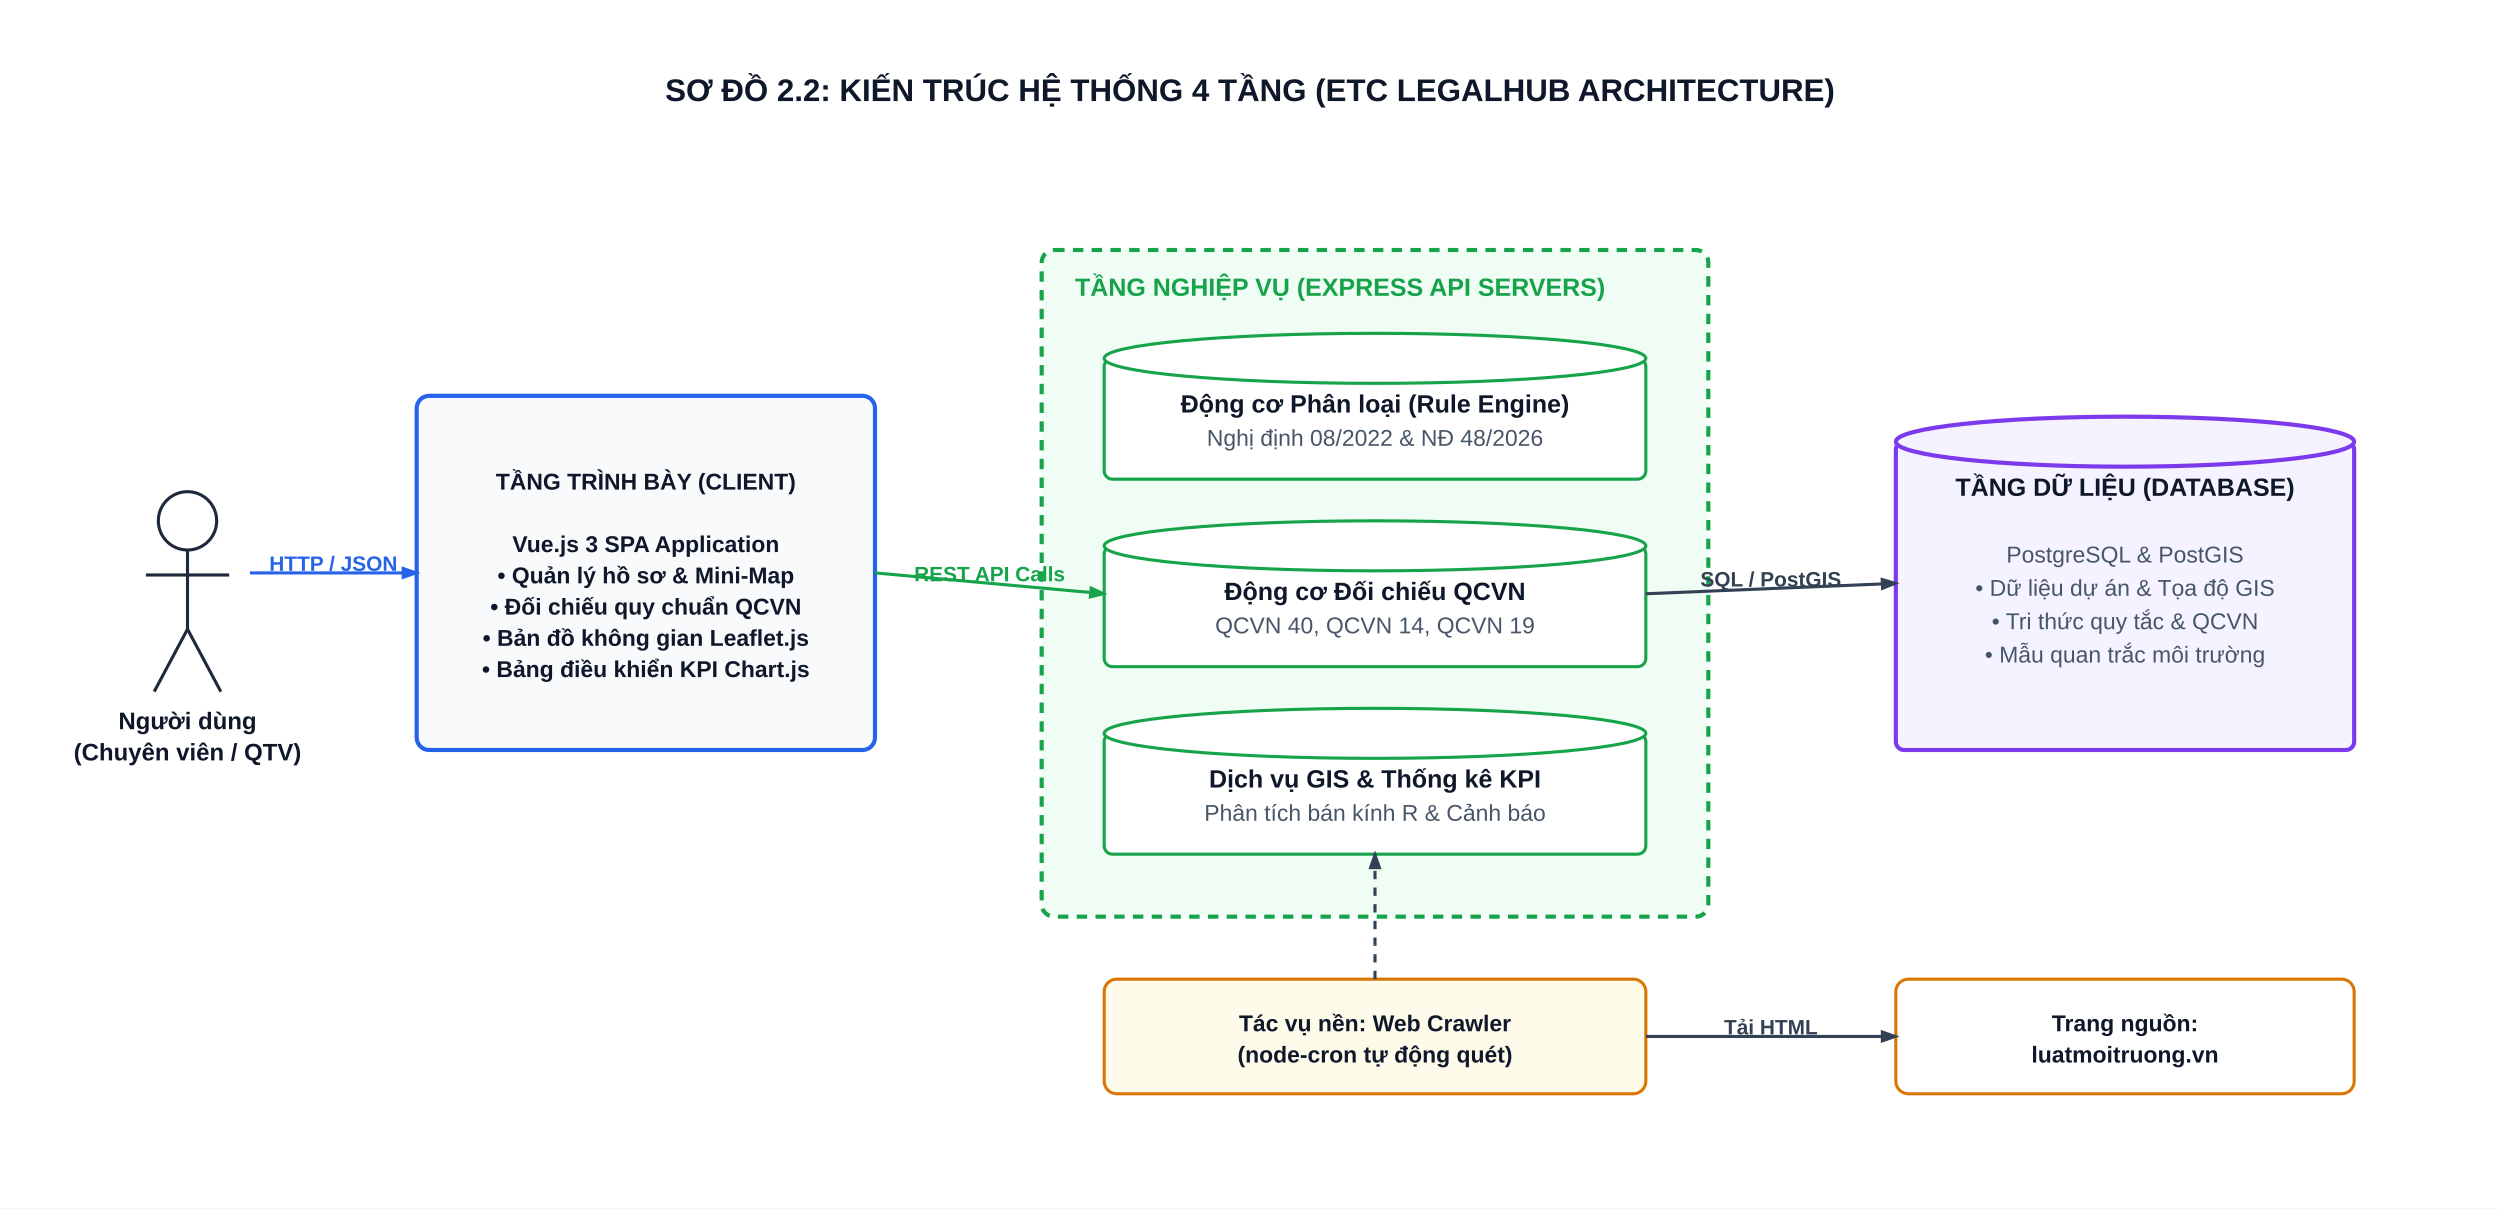
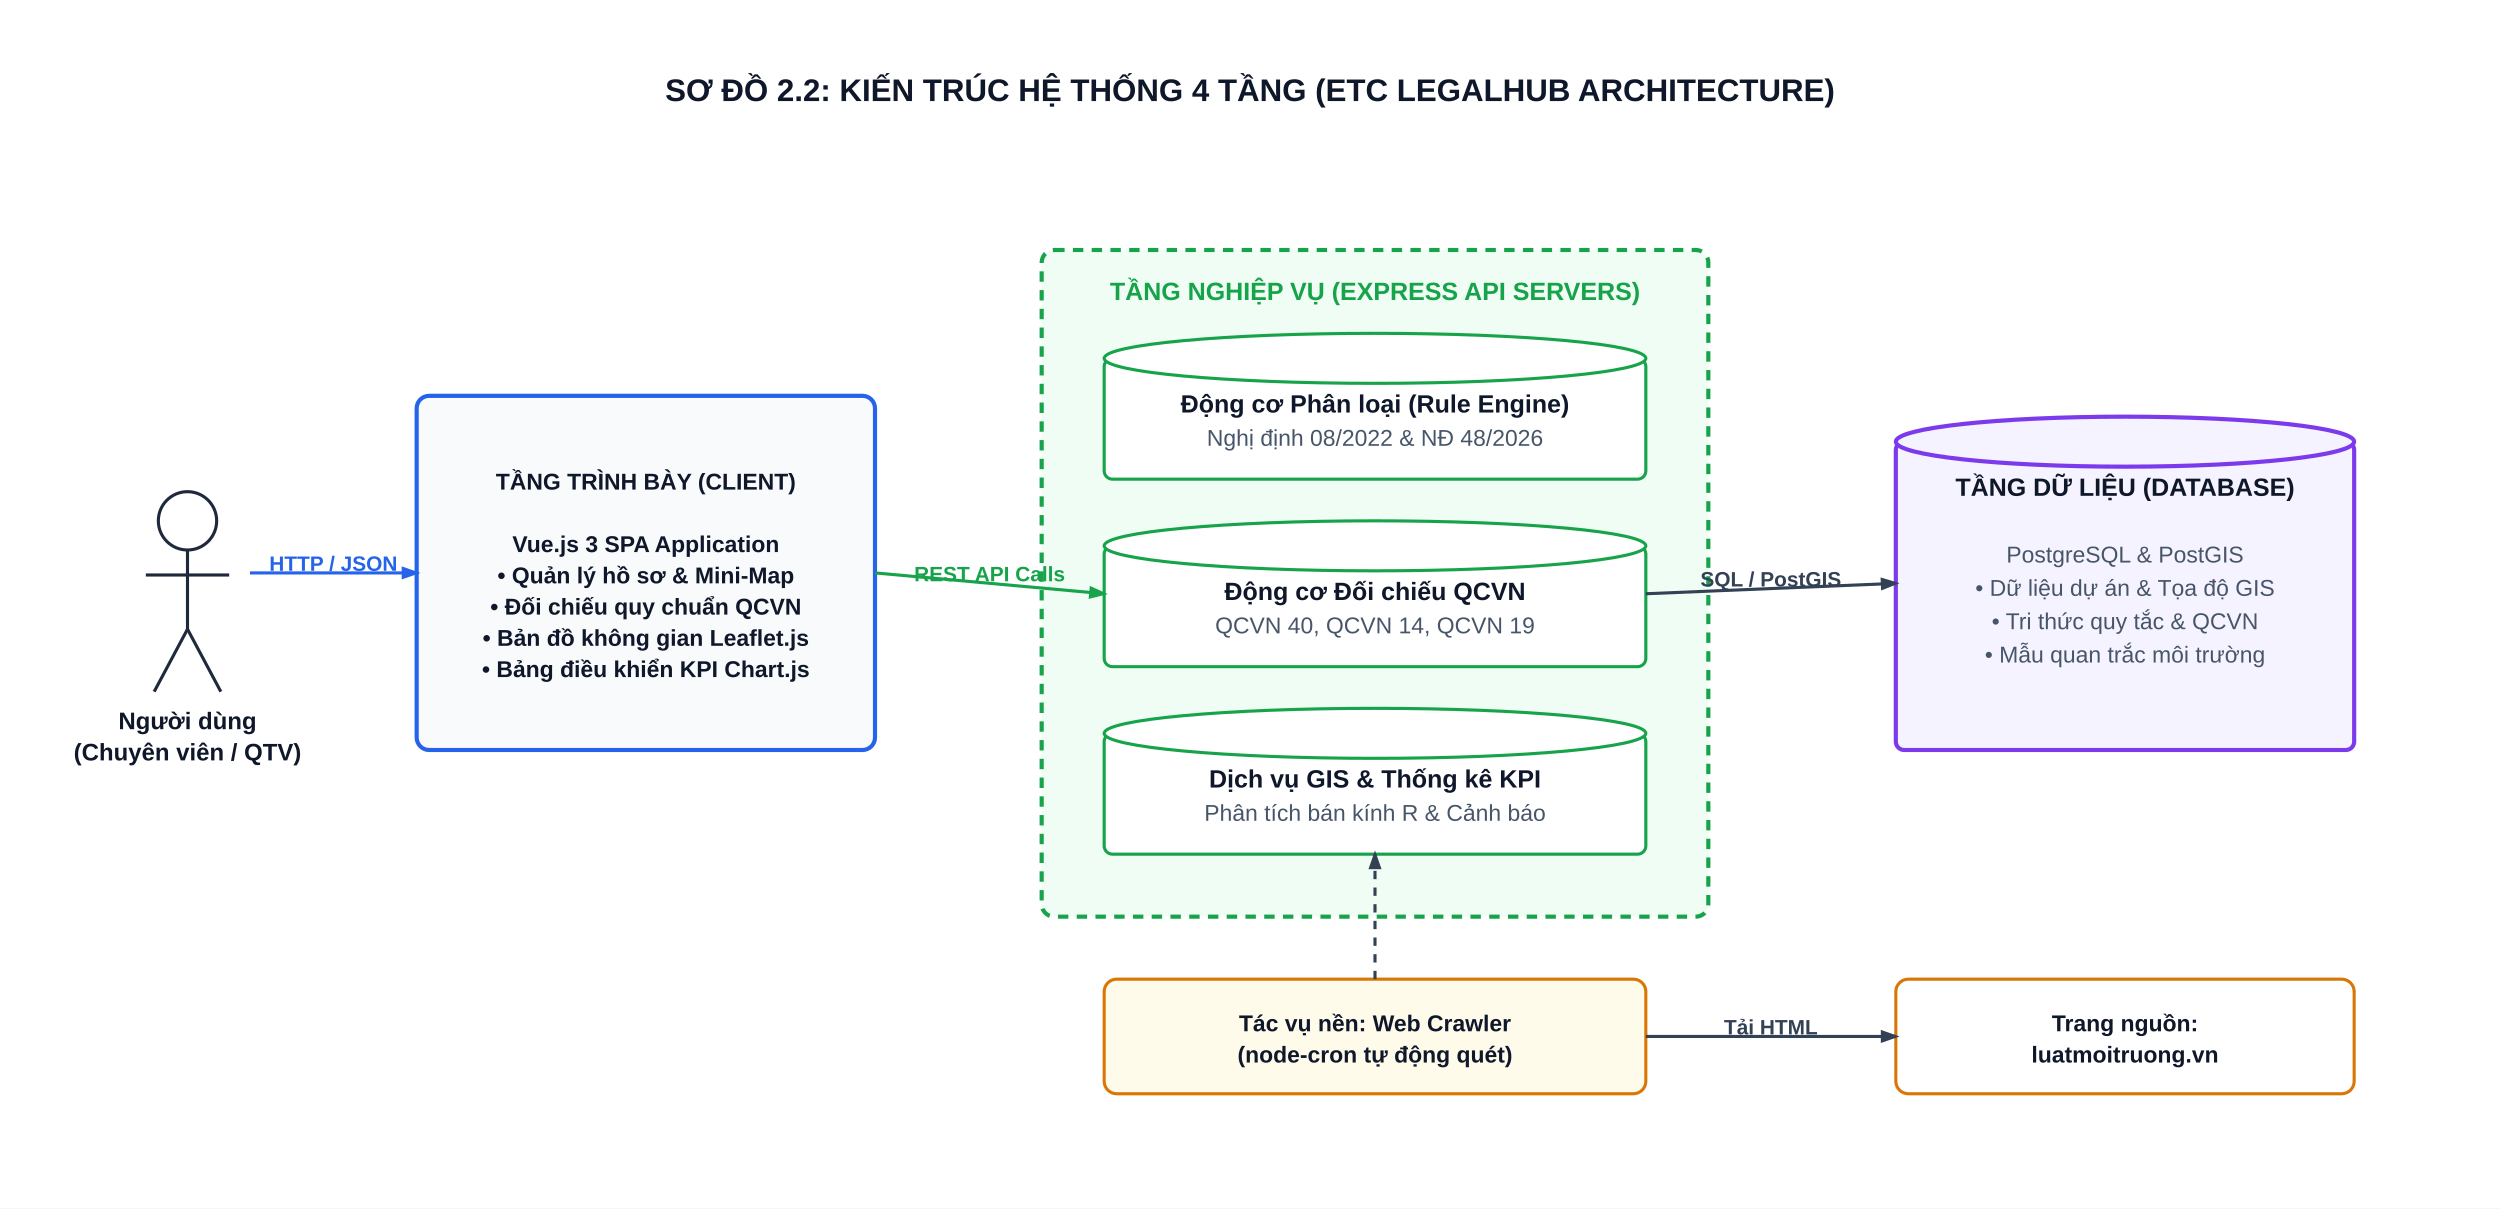
<svg xmlns="http://www.w3.org/2000/svg" viewBox="0 0 1200 580" width="1200" height="580">
  <defs>
    <marker id="arrow" viewBox="0 0 10 10" refX="8" refY="5" markerWidth="6" markerHeight="6" orient="auto-start-reverse">
      <path d="M 0 1.5 L 10 5 L 0 8.5 z" fill="#334155" />
    </marker>
    <marker id="arrow-blue" viewBox="0 0 10 10" refX="8" refY="5" markerWidth="6" markerHeight="6" orient="auto-start-reverse">
      <path d="M 0 1.5 L 10 5 L 0 8.5 z" fill="#2563EB" />
    </marker>
    <marker id="arrow-green" viewBox="0 0 10 10" refX="8" refY="5" markerWidth="6" markerHeight="6" orient="auto-start-reverse">
      <path d="M 0 1.5 L 10 5 L 0 8.5 z" fill="#16A34A" />
    </marker>
    <marker id="arrow-red" viewBox="0 0 10 10" refX="8" refY="5" markerWidth="6" markerHeight="6" orient="auto-start-reverse">
      <path d="M 0 1.5 L 10 5 L 0 8.5 z" fill="#DC2626" />
    </marker>
    <marker id="generalization" viewBox="0 0 12 12" refX="10" refY="6" markerWidth="8" markerHeight="8" orient="auto-start-reverse">
      <polygon points="2,2 10,6 2,10" fill="#FFFFFF" stroke="#0F172A" stroke-width="1.5" />
    </marker>
    <style>
      text { font-family: 'Segoe UI', Arial, sans-serif; }
    </style>
  </defs>
  <rect width="100%" height="100%" fill="#FFFFFF" />
  <rect x="150" y="25" width="900" height="35" fill="none" stroke="none" stroke-width="1.5" rx="6" ry="6" stroke-dasharray="none" />
  <text x="600" y="48.5" text-anchor="middle" font-size="15" font-weight="800" fill="#0F172A">SƠ ĐỒ 2.2: KIẾN TRÚC HỆ THỐNG 4 TẦNG (ETC LEGALHUB ARCHITECTURE)</text>
  <circle cx="90" cy="250" r="14" fill="#FFFFFF" stroke="#1E293B" stroke-width="1.5" />
  <line x1="90" y1="264" x2="90" y2="302" stroke="#1E293B" stroke-width="1.5" />
  <line x1="70" y1="276" x2="110" y2="276" stroke="#1E293B" stroke-width="1.5" />
  <line x1="90" y1="302" x2="74" y2="332" stroke="#1E293B" stroke-width="1.5" />
  <line x1="90" y1="302" x2="106" y2="332" stroke="#1E293B" stroke-width="1.5" />
  <text x="90" y="350" text-anchor="middle" font-size="11.5" font-weight="700" fill="#0F172A">Người dùng</text>
  <text x="90" y="365" text-anchor="middle" font-size="11.5" font-weight="700" fill="#0F172A">(Chuyên viên / QTV)</text>
  <rect x="200" y="190" width="220" height="170" fill="#F8FAFC" stroke="#2563EB" stroke-width="2" rx="6" ry="6" stroke-dasharray="none" />
  <text x="310" y="235" text-anchor="middle" font-size="11" font-weight="700" fill="#0F172A">TẦNG TRÌNH BÀY (CLIENT)</text>
  <text x="310" y="250" text-anchor="middle" font-size="11" font-weight="700" fill="#0F172A" />
  <text x="310" y="265" text-anchor="middle" font-size="11" font-weight="700" fill="#0F172A">Vue.js 3 SPA Application</text>
  <text x="310" y="280" text-anchor="middle" font-size="11" font-weight="700" fill="#0F172A">• Quản lý hồ sơ &amp; Mini-Map</text>
  <text x="310" y="295" text-anchor="middle" font-size="11" font-weight="700" fill="#0F172A">• Đối chiếu quy chuẩn QCVN</text>
  <text x="310" y="310" text-anchor="middle" font-size="11" font-weight="700" fill="#0F172A">• Bản đồ không gian Leaflet.js</text>
  <text x="310" y="325" text-anchor="middle" font-size="11" font-weight="700" fill="#0F172A">• Bảng điều khiển KPI Chart.js</text>
  <rect x="500" y="120" width="320" height="320" fill="#F0FDF4" stroke="#16A34A" stroke-width="2" rx="6" ry="6" stroke-dasharray="5, 4" />
-   <text x="516" y="142" text-anchor="start" font-size="12" font-weight="700" fill="#16A34A">TẦNG NGHIỆP VỤ (EXPRESS API SERVERS)</text>
+   <text x="660" y="144" text-anchor="middle" font-size="12" font-weight="700" fill="#16A34A">TẦNG NGHIỆP VỤ (EXPRESS API SERVERS)</text>
  <rect x="530" y="172" width="260" height="58" fill="#FFFFFF" stroke="#16A34A" stroke-width="1.5" rx="4" />
  <ellipse cx="660" cy="172" rx="130" ry="12" fill="#FFFFFF" stroke="#16A34A" stroke-width="1.5" />
  <text x="660" y="198" text-anchor="middle" font-size="12" font-weight="700" fill="#0F172A">Động cơ Phân loại (Rule Engine)</text>
  <text x="660" y="214" text-anchor="middle" font-size="11" font-weight="400" fill="#475569">Nghị định 08/2022 &amp; NĐ 48/2026</text>
  <rect x="530" y="262" width="260" height="58" fill="#FFFFFF" stroke="#16A34A" stroke-width="1.5" rx="4" />
  <ellipse cx="660" cy="262" rx="130" ry="12" fill="#FFFFFF" stroke="#16A34A" stroke-width="1.5" />
  <text x="660" y="288" text-anchor="middle" font-size="12" font-weight="700" fill="#0F172A">Động cơ Đối chiếu QCVN</text>
  <text x="660" y="304" text-anchor="middle" font-size="11" font-weight="400" fill="#475569">QCVN 40, QCVN 14, QCVN 19</text>
  <rect x="530" y="352" width="260" height="58" fill="#FFFFFF" stroke="#16A34A" stroke-width="1.5" rx="4" />
  <ellipse cx="660" cy="352" rx="130" ry="12" fill="#FFFFFF" stroke="#16A34A" stroke-width="1.5" />
  <text x="660" y="378" text-anchor="middle" font-size="12" font-weight="700" fill="#0F172A">Dịch vụ GIS &amp; Thống kê KPI</text>
  <text x="660" y="394" text-anchor="middle" font-size="11" font-weight="400" fill="#475569">Phân tích bán kính R &amp; Cảnh báo</text>
  <rect x="910" y="212" width="220" height="148" fill="#F5F3FF" stroke="#7C3AED" stroke-width="2" rx="4" />
  <ellipse cx="1020" cy="212" rx="110" ry="12" fill="#F5F3FF" stroke="#7C3AED" stroke-width="2" />
  <text x="1020" y="238" text-anchor="middle" font-size="12" font-weight="700" fill="#0F172A">TẦNG DỮ LIỆU (DATABASE)</text>
  <text x="1020" y="254" text-anchor="middle" font-size="11" font-weight="400" fill="#475569" />
  <text x="1020" y="270" text-anchor="middle" font-size="11" font-weight="400" fill="#475569">PostgreSQL &amp; PostGIS</text>
  <text x="1020" y="286" text-anchor="middle" font-size="11" font-weight="400" fill="#475569">• Dữ liệu dự án &amp; Tọa độ GIS</text>
  <text x="1020" y="302" text-anchor="middle" font-size="11" font-weight="400" fill="#475569">• Tri thức quy tắc &amp; QCVN</text>
  <text x="1020" y="318" text-anchor="middle" font-size="11" font-weight="400" fill="#475569">• Mẫu quan trắc môi trường</text>
  <rect x="530" y="470" width="260" height="55" fill="#FFFBEB" stroke="#D97706" stroke-width="1.5" rx="6" ry="6" stroke-dasharray="none" />
  <text x="660" y="495" text-anchor="middle" font-size="11" font-weight="700" fill="#0F172A">Tác vụ nền: Web Crawler</text>
  <text x="660" y="510" text-anchor="middle" font-size="11" font-weight="700" fill="#0F172A">(node-cron tự động quét)</text>
  <rect x="910" y="470" width="220" height="55" fill="#FFFFFF" stroke="#D97706" stroke-width="1.5" rx="6" ry="6" stroke-dasharray="none" />
  <text x="1020" y="495" text-anchor="middle" font-size="11" font-weight="700" fill="#0F172A">Trang nguồn:</text>
  <text x="1020" y="510" text-anchor="middle" font-size="11" font-weight="700" fill="#0F172A">luatmoitruong.vn</text>
  <line x1="120" y1="275" x2="200" y2="275" stroke="#2563EB" stroke-width="1.5" marker-end="url(#arrow-blue)" />
  <text x="160" y="274" text-anchor="middle" font-size="10" font-weight="600" fill="#2563EB">HTTP / JSON</text>
  <line x1="420" y1="275" x2="530" y2="285" stroke="#16A34A" stroke-width="1.5" marker-end="url(#arrow-green)" />
  <text x="475" y="279" text-anchor="middle" font-size="10" font-weight="600" fill="#16A34A">REST API Calls</text>
  <line x1="790" y1="285" x2="910" y2="280" stroke="#334155" stroke-width="1.5" marker-end="url(#arrow)" />
  <text x="850" y="281.5" text-anchor="middle" font-size="10" font-weight="600" fill="#334155">SQL / PostGIS</text>
  <line x1="790" y1="497.5" x2="910" y2="497.5" stroke="#334155" stroke-width="1.5" marker-end="url(#arrow)" />
  <text x="850" y="496.5" text-anchor="middle" font-size="10" font-weight="600" fill="#334155">Tải HTML</text>
  <line x1="660" y1="470" x2="660" y2="410" stroke="#334155" stroke-width="1.5" stroke-dasharray="4, 4" marker-end="url(#arrow)" />
</svg>
